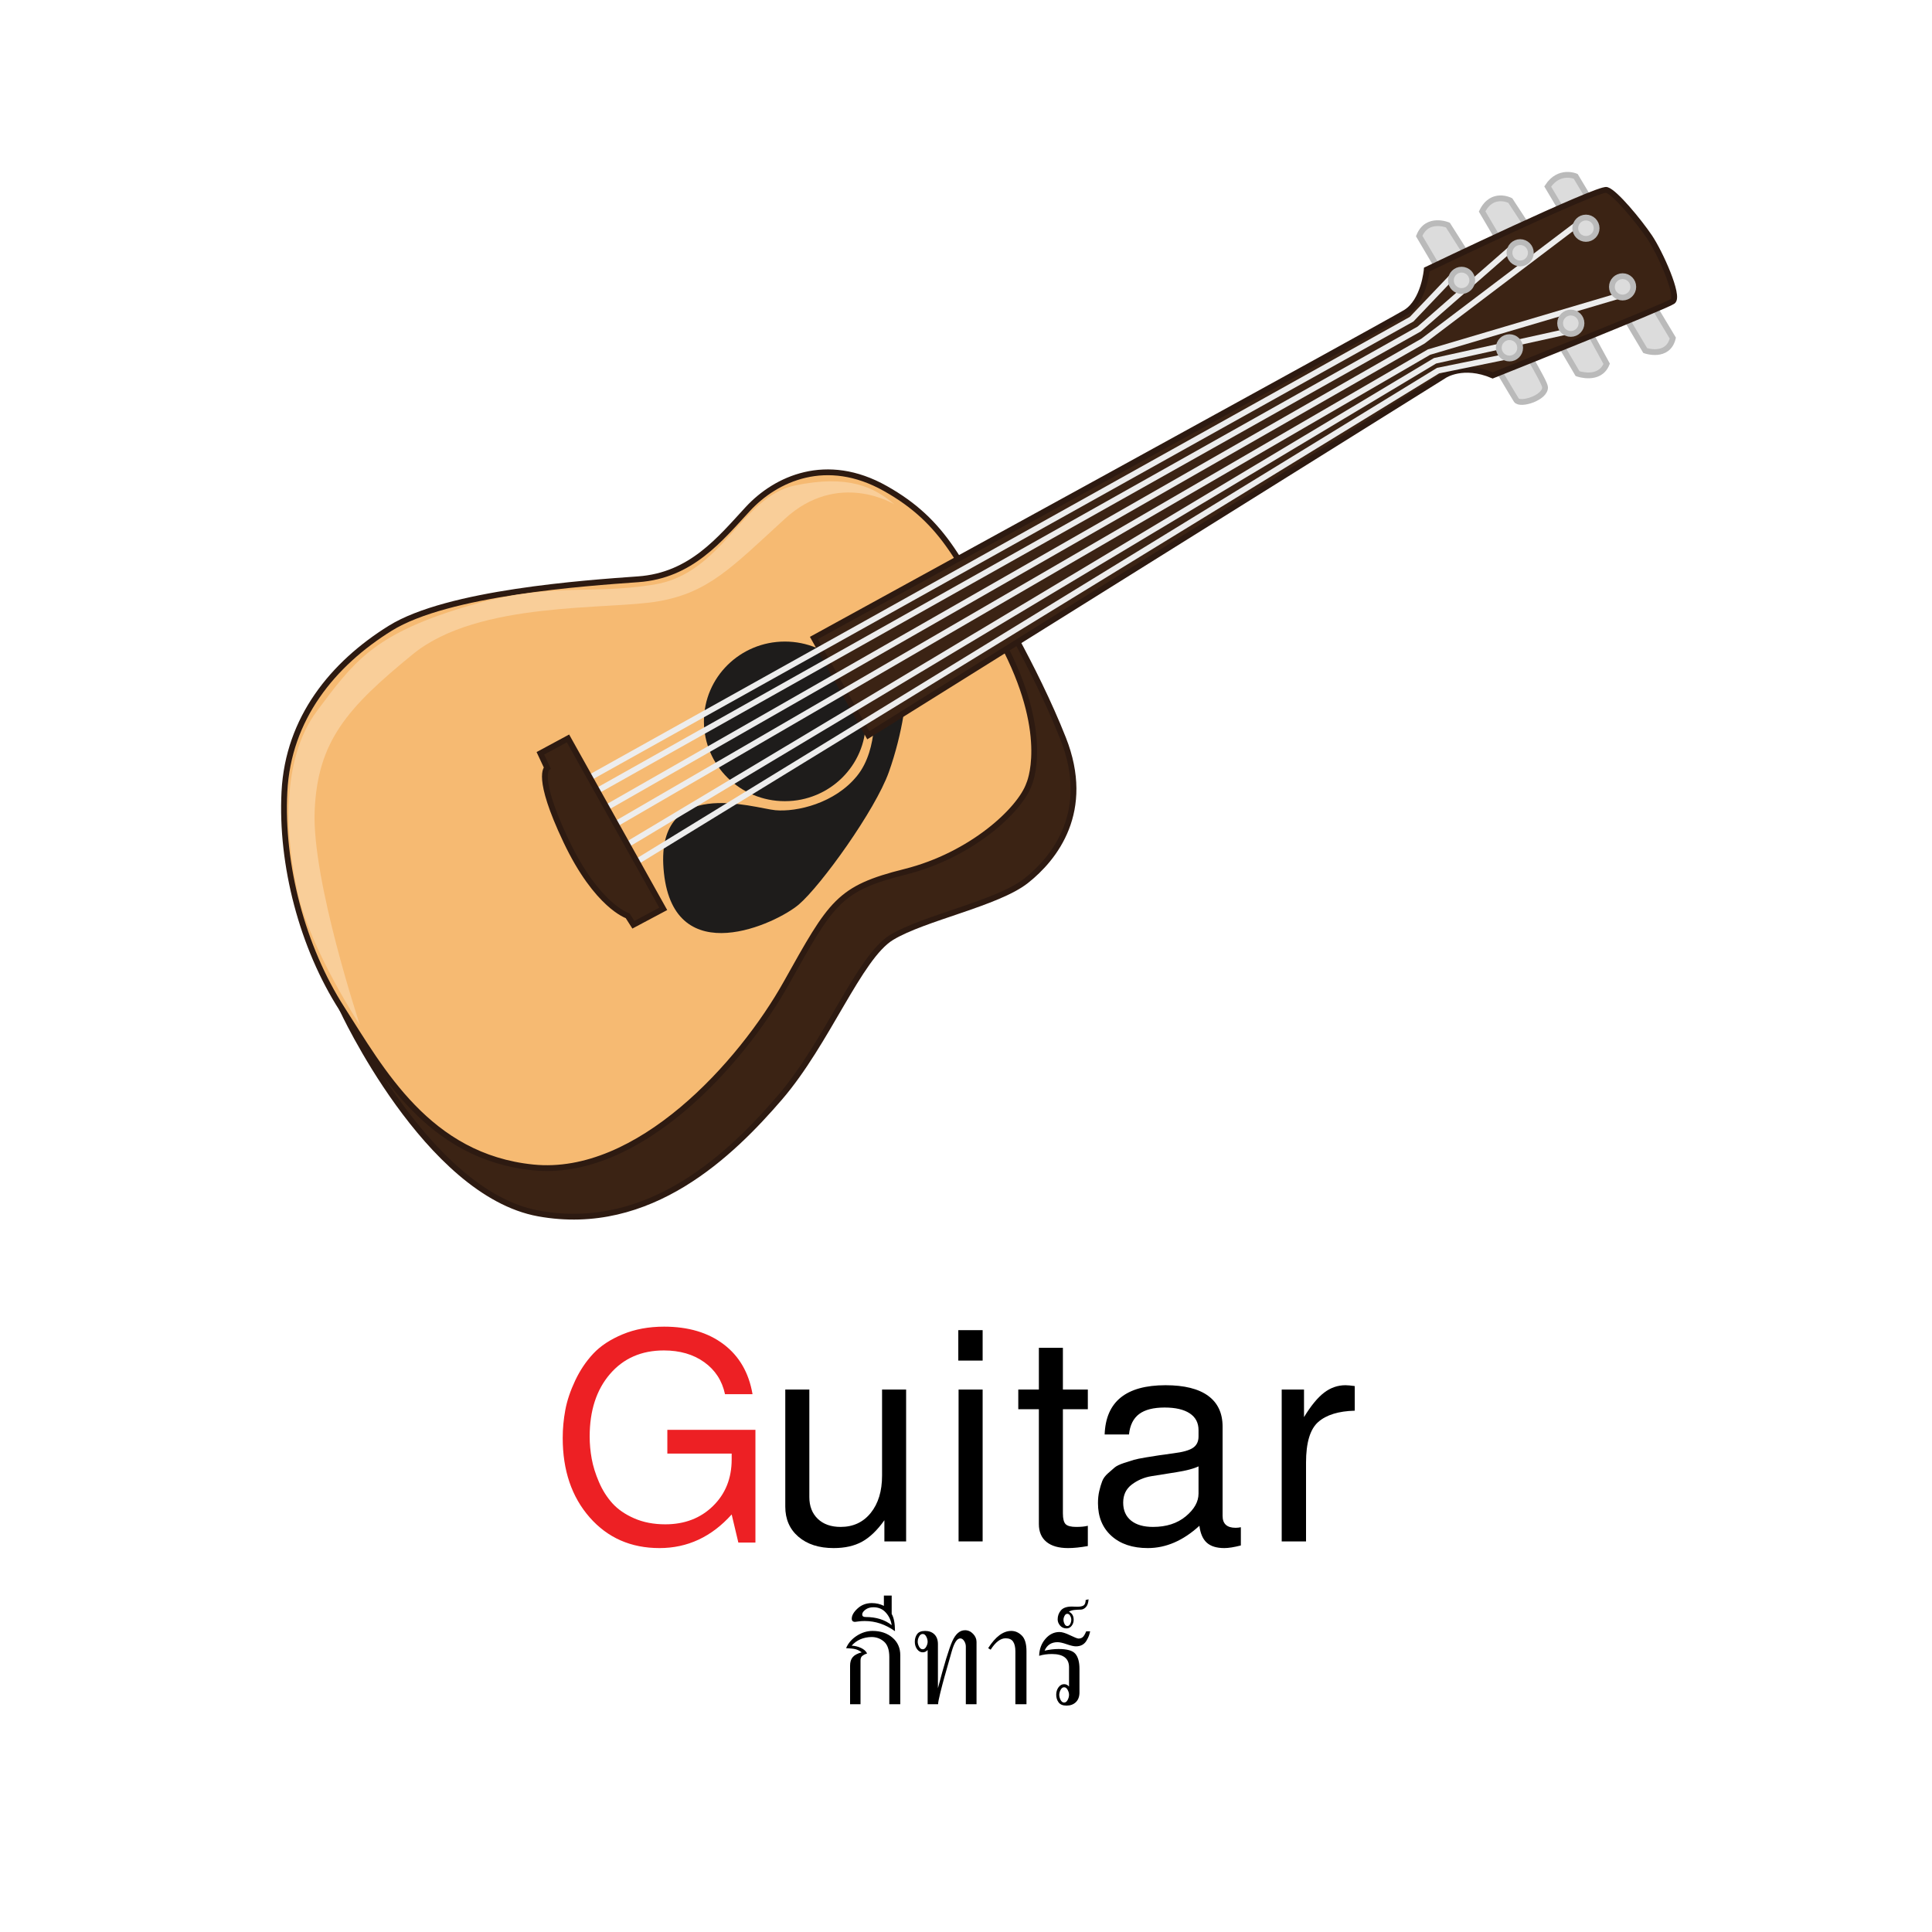
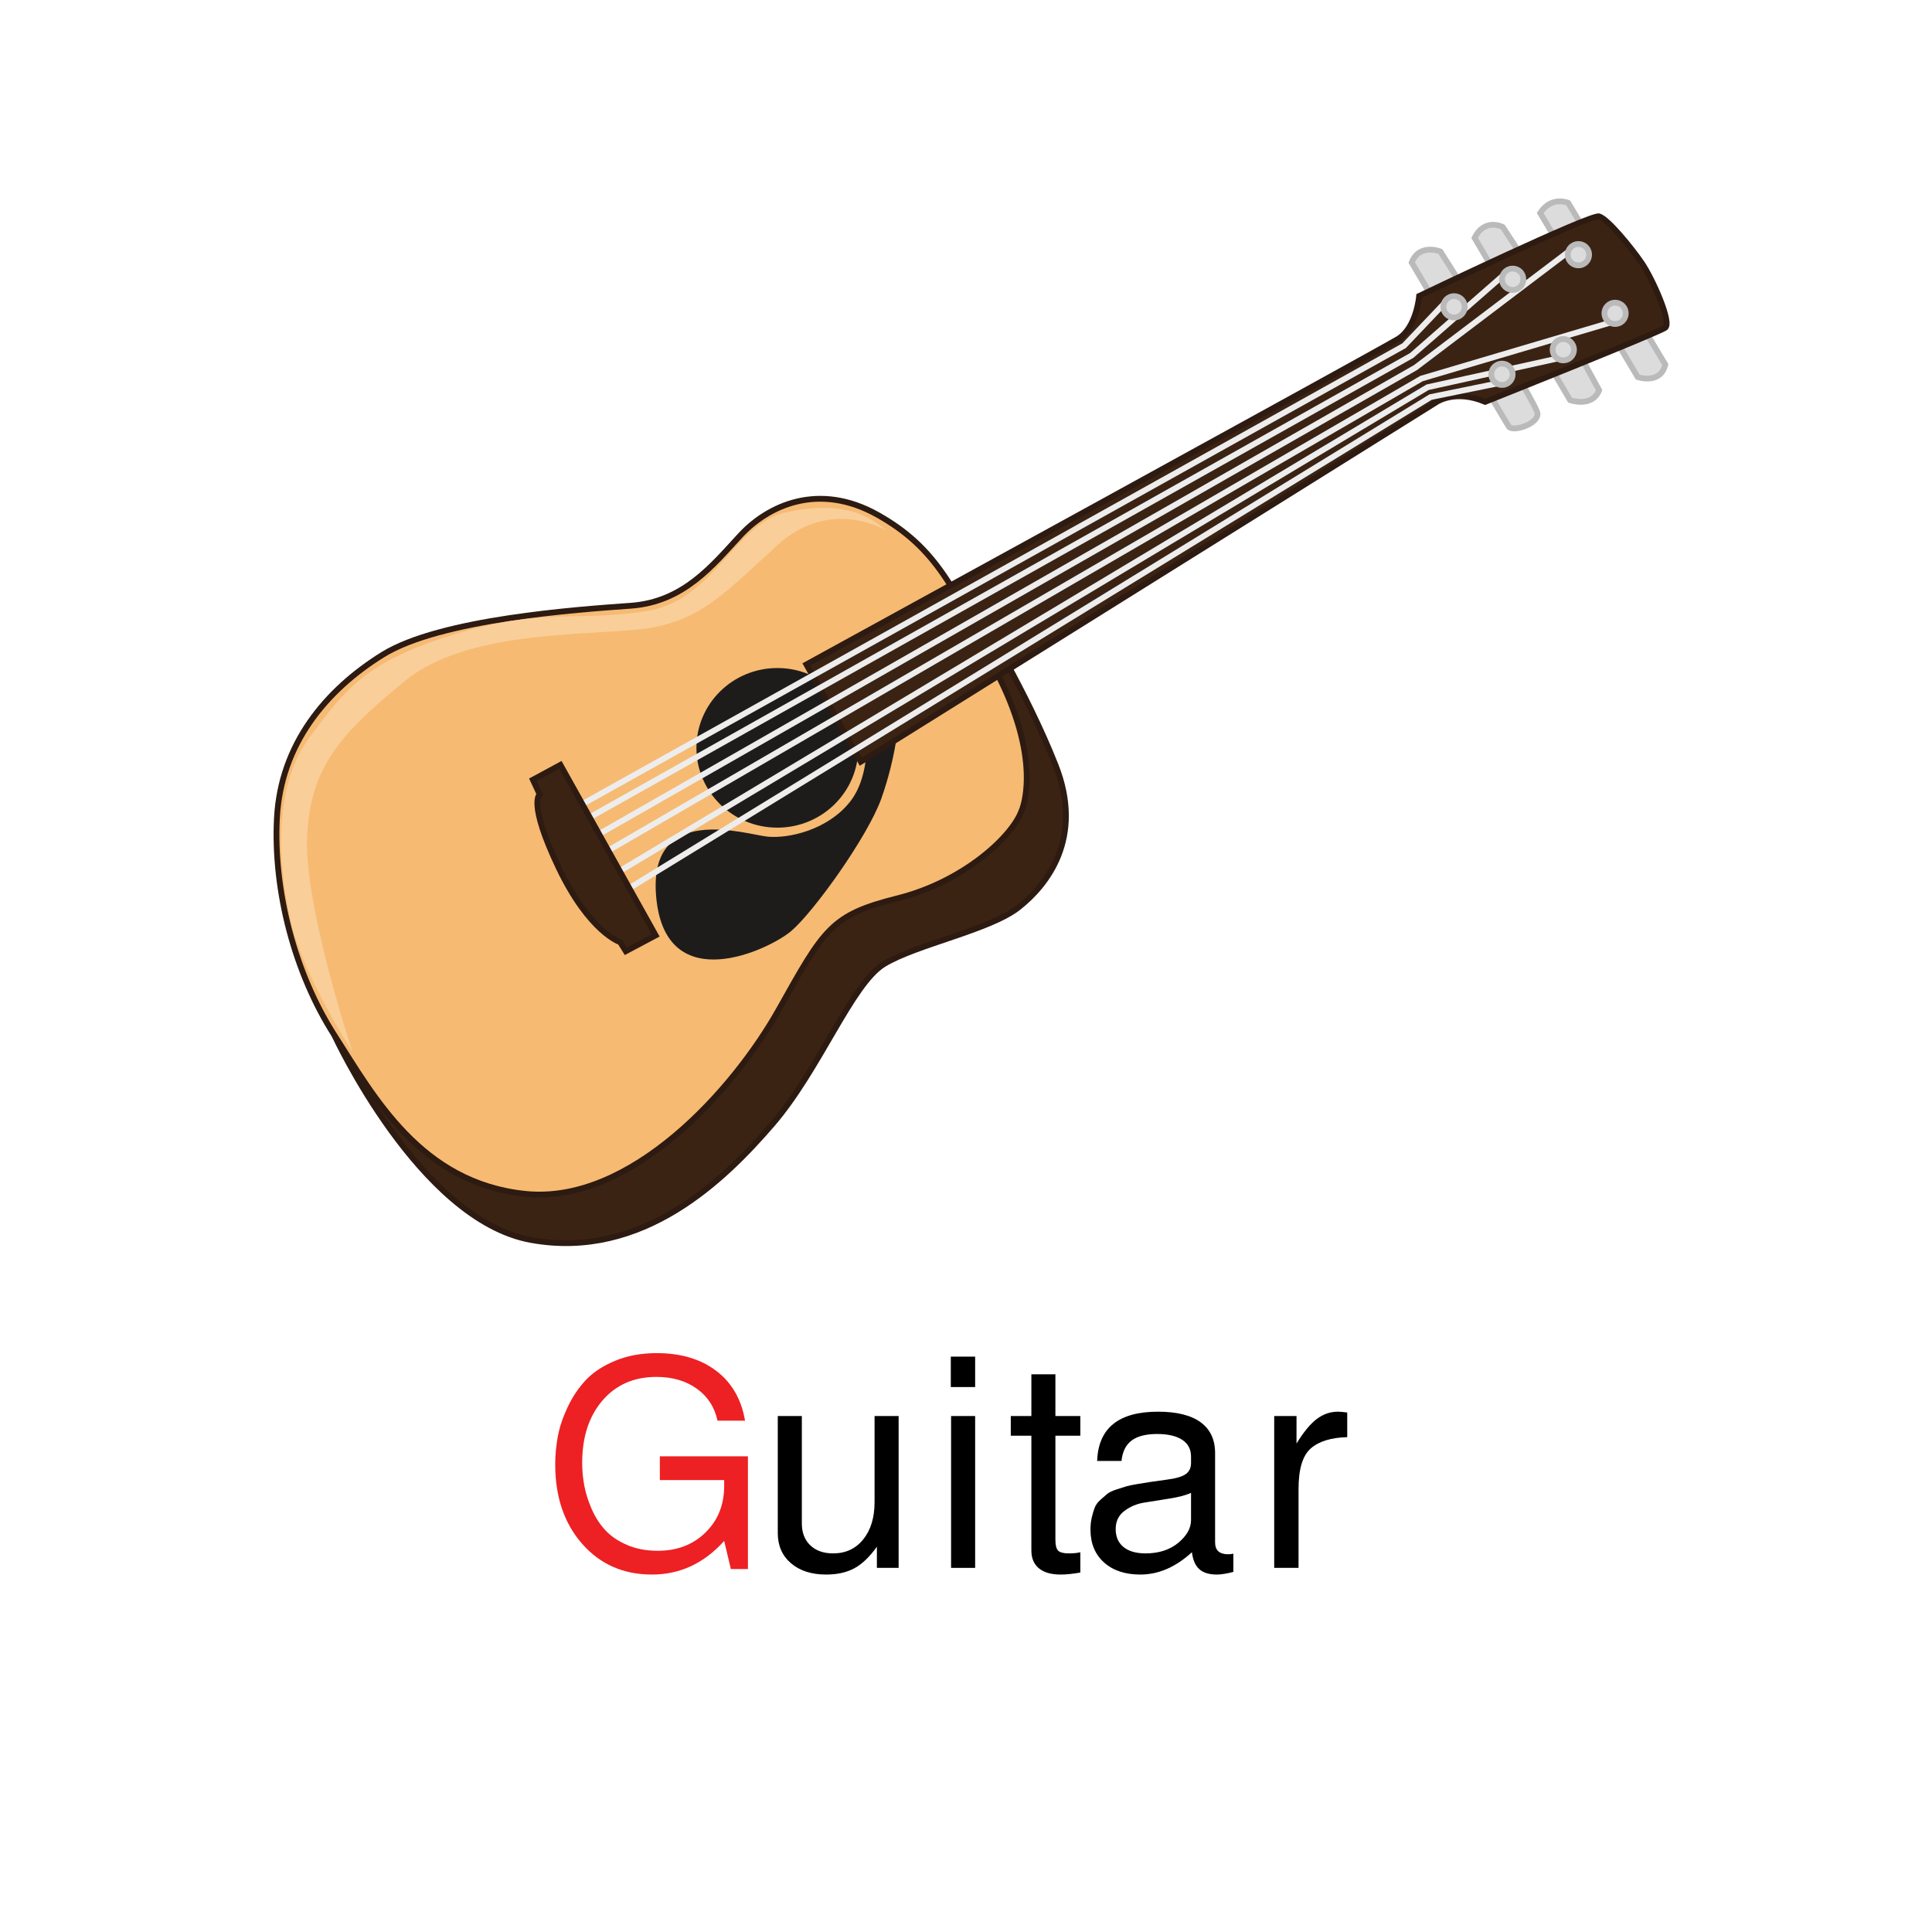
<svg xmlns="http://www.w3.org/2000/svg" id="Layer_1" data-name="Layer 1" viewBox="0 0 1000 1000">
  <defs>
    <style>
      .cls-1 {
        font-size: 150px;
        fill: #ed2024;
        font-family: FreeSansBold, FreeSans;
      }

      .cls-2 {
        letter-spacing: -0.03em;
      }

      .cls-3 {
        letter-spacing: -0.02em;
      }

      .cls-3, .cls-4, .cls-5, .cls-6 {
        fill: #000;
      }

      .cls-4 {
        letter-spacing: -0.03em;
      }

      .cls-5 {
        letter-spacing: -0.01em;
      }

      .cls-7 {
-         font-size: 72px;
-         font-family: MicrosoftSansSerif, Microsoft Sans Serif;
-       }
- 
-       .cls-8 {
        fill: #3b2314;
      }

-       .cls-8, .cls-9 {
+       .cls-7, .cls-8 {
        stroke: #2d1a11;
      }

-       .cls-12, .cls-13, .cls-8, .cls-9 {
+       .cls-11, .cls-12, .cls-7, .cls-8 {
        stroke-miterlimit: 10;
        stroke-width: 3px;
      }

-       .cls-9 {
+       .cls-8 {
        fill: #f6ba72;
      }

-       .cls-10 {
+       .cls-9 {
        fill: #f9ce99;
      }

-       .cls-11 {
+       .cls-10 {
        fill: #1e1c1b;
      }

-       .cls-12 {
+       .cls-11 {
        fill: #dcdcdc;
        stroke: #bababa;
      }

-       .cls-13 {
+       .cls-12 {
        fill: none;
        stroke: #ededed;
      }
    </style>
  </defs>
-   <text class="cls-1" transform="translate(285.26 797.83)">
+   <text class="cls-1" transform="translate(281.38 811.53)">
    <tspan class="cls-2">G</tspan>
    <tspan class="cls-3" x="112.2" y="0">u</tspan>
    <tspan class="cls-4" x="200.85" y="0">i</tspan>
    <tspan class="cls-5" x="238.8" y="0">ta</tspan>
    <tspan class="cls-6" x="369.15" y="0">r</tspan>
  </text>
-   <text class="cls-7" transform="translate(433.97 882.1) scale(0.95 1)">กีทาร์</text>
  <g>
-     <path class="cls-8" d="M169.52,461.43,177,522.09s43.82,95.48,101.74,106,100.17-31.3,124.82-59.87,41.09-72.78,57.91-83,54.79-17.6,69.66-29.34,34-36,19.17-73.57-38.35-75.91-38.35-75.91L470.43,341.3Z" />
-     <path class="cls-9" d="M532.65,405.87s11-23.87-11.74-69.26-32.08-66.52-62.61-83.74-56.73-5.09-71.21,10.56-29.35,34.44-56.74,36.4S231.74,306.69,202,325.17s-52.83,46.66-54.78,84.61,9.39,80.61,29.74,112.31,44.61,76.69,99,82.17S383.57,550.65,407,508.78s27-48.9,61.44-57.52S528,419.17,532.65,405.87Z" />
-     <path class="cls-10" d="M463,261.09s-29-18-56.74,7.43-39.44,38-65.11,42.65-93.37-.39-127.41,27.4-49.31,45-50.87,81S186.35,530.7,186.35,530.7s-25.46-38.77-32.09-68.09-9-69.39,9.78-94.57,29-39.26,74.74-53.34,64.37-6.42,99.79-12.13,45.1-45.49,72.78-51.27S452.43,252.09,463,261.09Z" />
-     <ellipse class="cls-11" cx="406.24" cy="373.38" rx="41.89" ry="41.31" />
-     <path class="cls-11" d="M452.24,363.8s2.93,23.48-8.61,37.77-31.3,18.78-42.26,17.8-63.2-18.59-57.72,32.48S402,478,413.5,468.14s39.52-48.77,46.57-68.53,10.36-42.26,8-47S452.24,363.8,452.24,363.8Z" />
-     <path class="cls-12" d="M734.57,122.17s48.32,82,50.28,84.92,15.06-1.18,14.87-6.66-50.29-83.93-50.29-83.93S738.67,112,734.57,122.17Z" />
-     <path class="cls-12" d="M767.14,109.46l49.4,83.93s11.35,4.11,15.07-5.09l-27-49.5-22.89-35S772.33,98.89,767.14,109.46Z" />
-     <path class="cls-12" d="M801.09,96.54l50.48,84.92s11.73,4.11,14.28-6.46L815.57,91.26S807,87.54,801.09,96.54Z" />
-     <path class="cls-8" d="M421.26,330.22l28.17,50.35L747.61,194.31s9.65-6.52,25,0c0,0,89.61-35.74,93.2-38.35s-6.59-25.31-12.07-33.39S836,99.61,831.61,98.3s-93.13,41.22-93.13,41.22-1.31,16.36-11,22.27S421.26,330.22,421.26,330.22Z" />
-     <polyline class="cls-13" points="300.61 405.09 730.65 165.22 753.74 140.96" />
-     <polyline class="cls-13" points="304.13 412.13 734.57 170.3 784.65 126.48" />
-     <polyline class="cls-13" points="308.44 421.13 736.52 176.56 817.13 115.51" />
-     <polyline class="cls-13" points="843.35 151.52 739.65 182.24 313.13 429.74 317.44 441.48 742.78 186.74 817.13 170.3" />
-     <polyline class="cls-13" points="782.7 184 744.35 191.83 324.87 448.91" />
-     <path class="cls-8" d="M294,382.2l49.29,88.23-15.45,8.22L324.87,474S309,469,293,435.28s-9.78-37.82-9.78-37.82l-3.53-7.55Z" />
-     <circle class="cls-12" cx="756.51" cy="145.11" r="5.53" />
-     <circle class="cls-12" cx="786.83" cy="130.84" r="5.53" />
-     <circle class="cls-12" cx="820.88" cy="118.13" r="5.53" />
-     <circle class="cls-12" cx="839.85" cy="148.48" r="5.53" />
-     <circle class="cls-12" cx="813.05" cy="167.31" r="5.53" />
-     <circle class="cls-12" cx="781.3" cy="180.03" r="5.53" />
+     <path class="cls-7" d="M165.64,475.14l7.43,60.65s43.83,95.48,101.74,106S375,610.53,399.64,582s41.08-72.78,57.91-83,54.78-17.6,69.65-29.34,34-36,19.18-73.57S508,320.18,508,320.18L466.55,355Z" />
+     <path class="cls-8" d="M528.77,419.57s11-23.87-11.74-69.26-32.09-66.52-62.61-83.74-56.74-5.09-71.22,10.57-29.35,34.43-56.74,36.39-98.61,6.86-128.35,25.34-52.82,46.66-54.78,84.61,9.39,80.61,29.74,112.31,44.61,76.69,99,82.17,107.61-53.61,131.09-95.48,27-48.9,61.43-57.52S524.07,432.87,528.77,419.57Z" />
+     <path class="cls-9" d="M459.11,274.79s-28.95-18-56.73,7.43-39.45,38-65.12,42.65-93.36-.39-127.41,27.4-49.3,45-50.87,81S182.46,544.4,182.46,544.4,157,505.63,150.38,476.31s-9-69.39,9.78-94.57,29-39.26,74.74-53.34,64.37-6.42,99.78-12.13,45.1-45.49,72.78-51.27S448.55,265.79,459.11,274.79Z" />
+     <ellipse class="cls-10" cx="402.36" cy="387.08" rx="41.89" ry="41.31" />
+     <path class="cls-10" d="M448.35,377.5s2.94,23.48-8.6,37.77-31.31,18.78-42.27,17.8-63.19-18.59-57.71,32.48,58.3,26.13,69.84,16.29,39.53-48.77,46.57-68.53,10.37-42.26,8-47S448.35,377.5,448.35,377.5Z" />
+     <path class="cls-11" d="M730.68,135.87s48.33,82,50.28,84.92,15.07-1.18,14.87-6.65-50.28-83.94-50.28-83.94S734.79,125.7,730.68,135.87Z" />
+     <path class="cls-11" d="M763.26,123.16l49.4,83.93S824,211.2,827.72,202l-27-49.5-22.89-35S768.44,112.59,763.26,123.16Z" />
+     <path class="cls-11" d="M797.2,110.24l50.48,84.92s11.74,4.11,14.28-6.46L811.68,105S803.07,101.24,797.2,110.24Z" />
+     <path class="cls-7" d="M417.38,343.92l28.17,50.35L743.72,208s9.66-6.52,25,0c0,0,89.61-35.74,93.19-38.35s-6.58-25.31-12.06-33.39-17.74-23-22.18-24.27-93.13,41.22-93.13,41.22-1.3,16.36-11,22.27S417.38,343.92,417.38,343.92Z" />
+     <polyline class="cls-12" points="296.72 418.79 726.77 178.92 749.85 154.66" />
+     <polyline class="cls-12" points="300.25 425.83 730.68 184 780.77 140.18" />
+     <polyline class="cls-12" points="304.55 434.83 732.64 190.27 813.25 129.21" />
+     <polyline class="cls-12" points="839.46 165.22 735.77 195.94 309.25 443.44 313.55 455.18 738.9 200.44 813.25 184" />
+     <polyline class="cls-12" points="778.81 197.7 740.46 205.53 320.98 462.61" />
+     <path class="cls-7" d="M290.07,395.9l49.3,88.24-15.45,8.21L321,487.66s-15.84-5-31.89-38.68-9.78-37.82-9.78-37.82l-3.52-7.55Z" />
+     <circle class="cls-11" cx="752.62" cy="158.81" r="5.53" />
+     <circle class="cls-11" cx="782.95" cy="144.54" r="5.53" />
+     <circle class="cls-11" cx="816.99" cy="131.83" r="5.53" />
+     <circle class="cls-11" cx="835.97" cy="162.18" r="5.53" />
+     <circle class="cls-11" cx="809.16" cy="181.01" r="5.53" />
+     <circle class="cls-11" cx="777.42" cy="193.73" r="5.53" />
  </g>
</svg>
